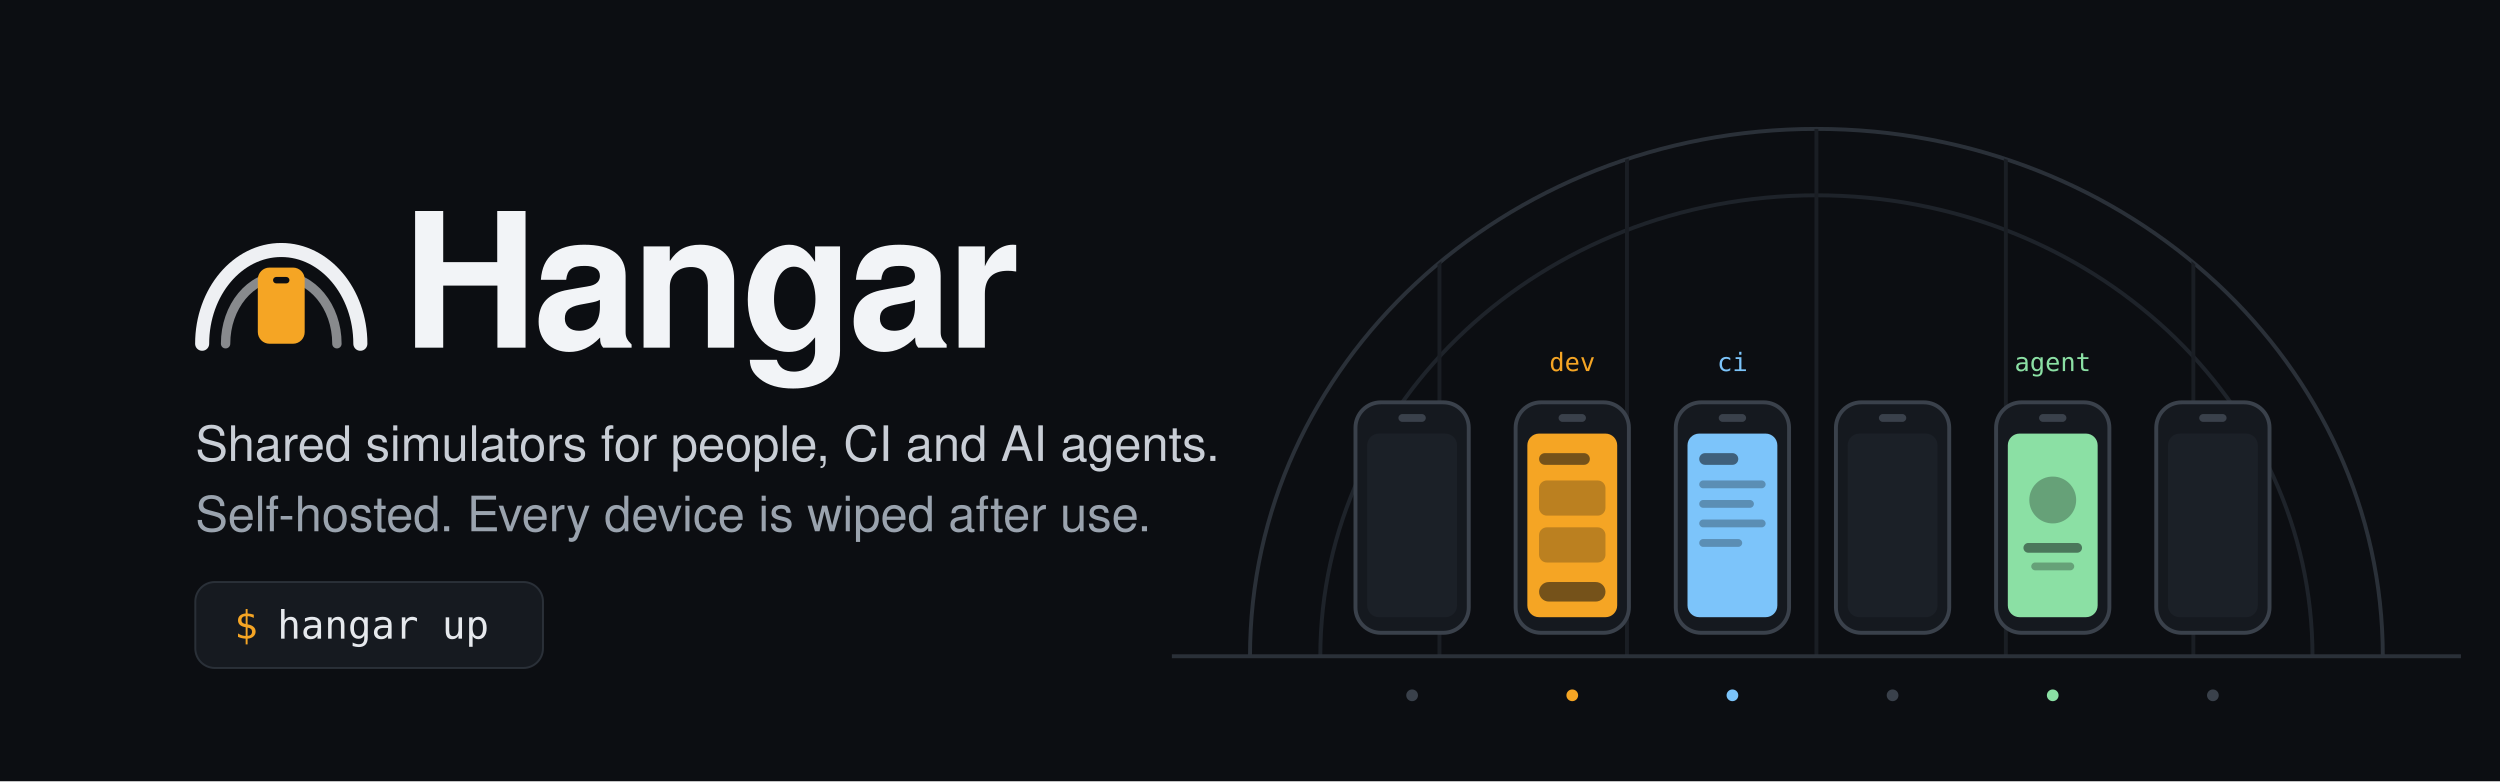
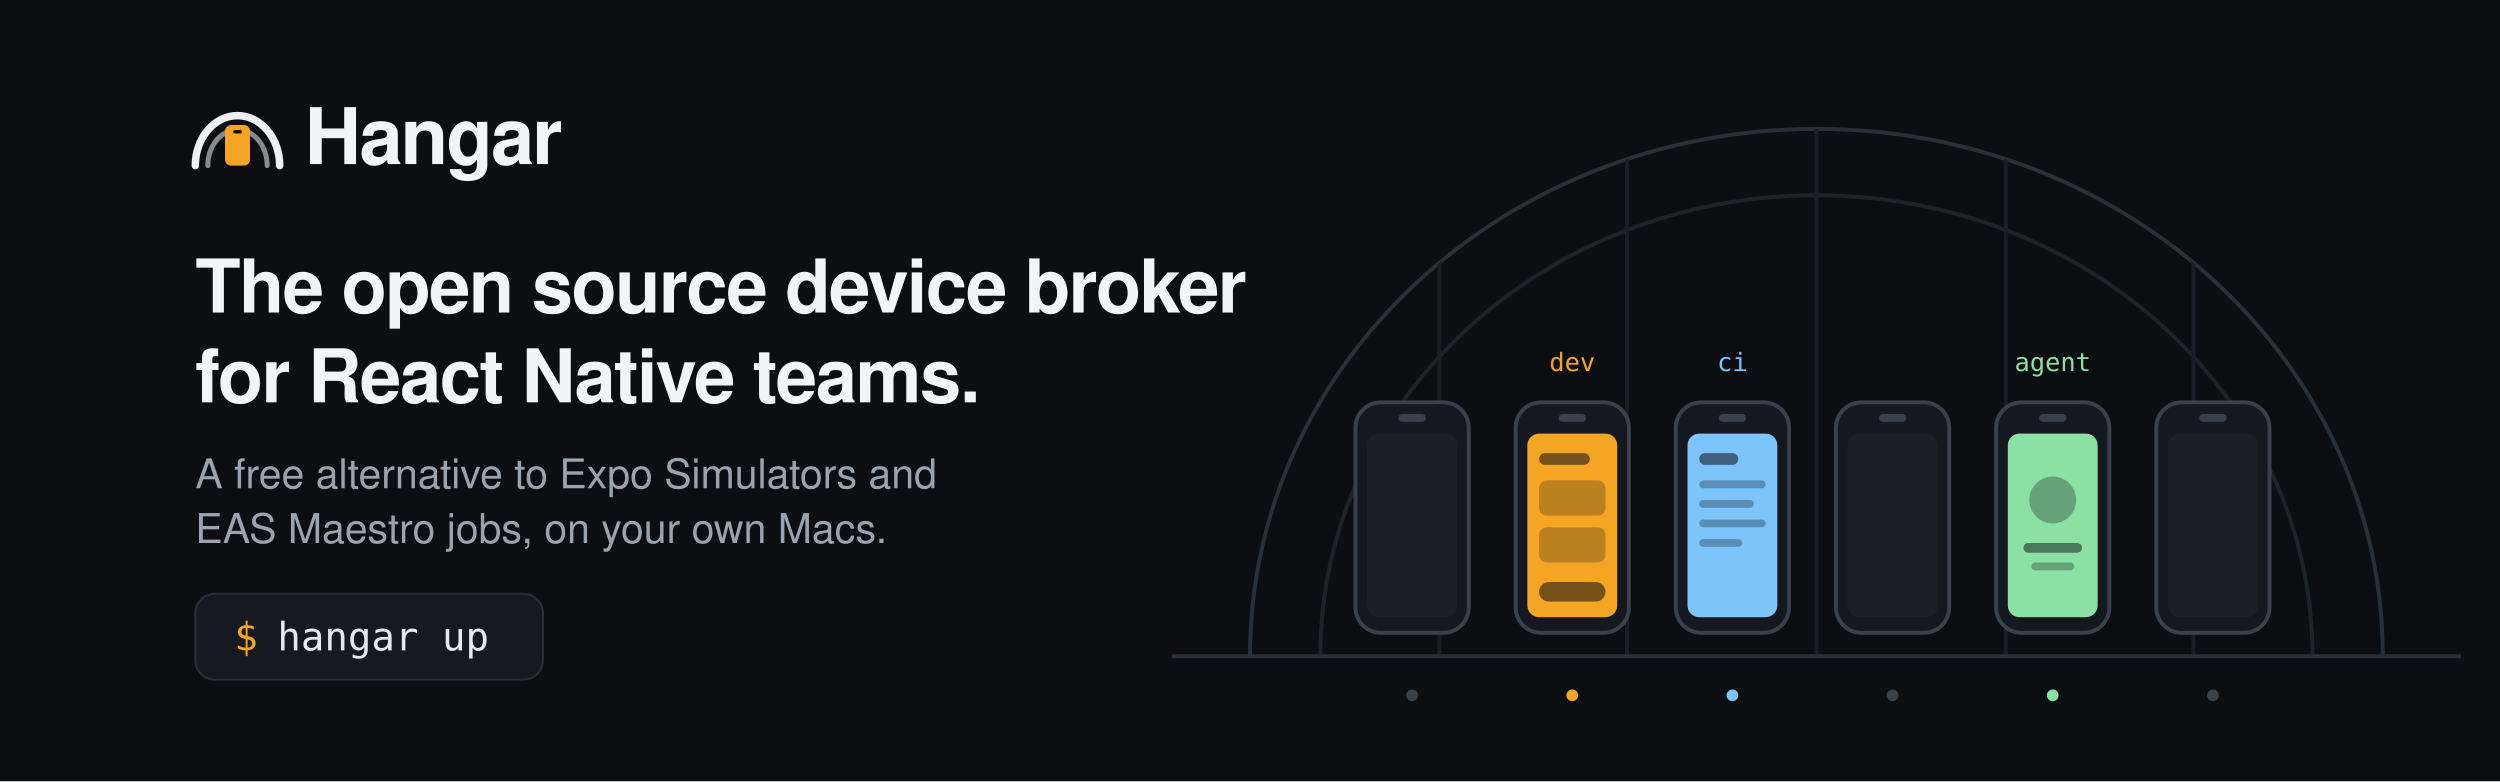
<svg xmlns="http://www.w3.org/2000/svg" width="1280" height="400" viewBox="0 0 1280 400">
  <defs>
    <clipPath id="arch">
      <path d="M640 336 A290 270 0 0 1 1220 336 Z" />
    </clipPath>
    <g id="phone">
      <rect x="0" y="0" width="58" height="118" rx="13" fill="#15191F" stroke="#3A414B" stroke-width="2" />
      <rect x="22" y="6" width="14" height="4" rx="2" fill="#3A414B" />
    </g>
  </defs>
  <rect width="1280" height="400" fill="#0C0E12" />
-   <g transform="translate(96 92) scale(3)">
+   <g transform="translate(96 40) scale(1.6)">
    <path d="M2.5 28 A13.5 16 0 0 1 29.5 28" fill="none" stroke="#EEF0F3" stroke-width="2.4" stroke-linecap="round" />
    <path d="M6.5 28 A9.5 11.5 0 0 1 25.5 28" fill="none" stroke="#EEF0F3" stroke-width="1.6" stroke-linecap="round" opacity=".55" />
    <rect x="12" y="15" width="8" height="13" rx="2" fill="#F5A524" />
    <rect x="14.6" y="16.6" width="2.8" height="1.1" rx=".55" fill="#0C0E12" />
  </g>
-   <text x="206" y="178" fill="#F2F4F7" font-family="-apple-system, 'SF Pro Display', 'Segoe UI', Helvetica, Arial, sans-serif" font-size="96" font-weight="700" letter-spacing="-3">Hangar</text>
-   <text x="100" y="236" fill="#C9CED6" font-family="-apple-system, 'SF Pro Text', 'Segoe UI', Helvetica, Arial, sans-serif" font-size="25">Shared simulators for people, CI and AI agents.</text>
-   <text x="100" y="272" fill="#9AA3AE" font-family="-apple-system, 'SF Pro Text', 'Segoe UI', Helvetica, Arial, sans-serif" font-size="25">Self-hosted. Every device is wiped after use.</text>
-   <rect x="100" y="298" width="178" height="44" rx="10" fill="#161A20" stroke="#2A3038" />
-   <text x="120" y="327" fill="#F5A524" font-family="'SF Mono', Menlo, Consolas, monospace" font-size="20">$</text>
-   <text x="142" y="327" fill="#E6E9ED" font-family="'SF Mono', Menlo, Consolas, monospace" font-size="20">hangar up</text>
+   <text x="156" y="84" fill="#F2F4F7" font-family="-apple-system, 'SF Pro Display', 'Segoe UI', Helvetica, Arial, sans-serif" font-size="40" font-weight="700" letter-spacing="-1.2">Hangar</text>
+   <text font-family="-apple-system, 'SF Pro Display', 'Segoe UI', Helvetica, Arial, sans-serif" font-size="38" font-weight="650" letter-spacing="-0.8" fill="#F2F4F7">
+     <tspan x="100" y="160">The open source device broker</tspan>
+     <tspan x="100" y="206">for React Native teams.</tspan>
+   </text>
+   <text font-family="-apple-system, 'SF Pro Text', 'Segoe UI', Helvetica, Arial, sans-serif" font-size="21" fill="#9AA3AE">
+     <tspan x="100" y="250">A free alternative to Expo Simulators and</tspan>
+     <tspan x="100" y="278">EAS Maestro jobs, on your own Macs.</tspan>
+   </text>
+   <rect x="100" y="304" width="178" height="44" rx="10" fill="#161A20" stroke="#2A3038" />
+   <text x="120" y="333" fill="#F5A524" font-family="'SF Mono', Menlo, Consolas, monospace" font-size="20">$</text>
+   <text x="142" y="333" fill="#E6E9ED" font-family="'SF Mono', Menlo, Consolas, monospace" font-size="20">hangar up</text>
  <g fill="none" stroke="#2A3038" stroke-width="2">
    <path d="M640 336 A290 270 0 0 1 1220 336" />
    <path d="M676 336 A254 236 0 0 1 1184 336" stroke="#1E232A" />
  </g>
  <g clip-path="url(#arch)" stroke="#1A1E24" stroke-width="2">
    <line x1="737" y1="0" x2="737" y2="336" />
    <line x1="833" y1="0" x2="833" y2="336" />
    <line x1="930" y1="0" x2="930" y2="336" />
    <line x1="1027" y1="0" x2="1027" y2="336" />
    <line x1="1123" y1="0" x2="1123" y2="336" />
  </g>
  <line x1="600" y1="336" x2="1260" y2="336" stroke="#2A3038" stroke-width="2" />
  <g transform="translate(694 206)">
    <use href="#phone" />
    <rect x="6" y="16" width="46" height="94" rx="6" fill="#1B2027" />
  </g>
  <g transform="translate(776 206)">
    <use href="#phone" />
    <rect x="6" y="16" width="46" height="94" rx="6" fill="#F5A524" />
    <rect x="12" y="26" width="26" height="6" rx="3" fill="#0C0E12" opacity=".55" />
    <rect x="12" y="40" width="34" height="18" rx="4" fill="#0C0E12" opacity=".25" />
    <rect x="12" y="64" width="34" height="18" rx="4" fill="#0C0E12" opacity=".25" />
    <rect x="12" y="92" width="34" height="10" rx="5" fill="#0C0E12" opacity=".55" />
  </g>
  <g transform="translate(858 206)">
    <use href="#phone" />
    <rect x="6" y="16" width="46" height="94" rx="6" fill="#7CC4FA" />
    <rect x="12" y="26" width="20" height="6" rx="3" fill="#0C0E12" opacity=".55" />
    <rect x="12" y="40" width="34" height="4" rx="2" fill="#0C0E12" opacity=".3" />
    <rect x="12" y="50" width="28" height="4" rx="2" fill="#0C0E12" opacity=".3" />
    <rect x="12" y="60" width="34" height="4" rx="2" fill="#0C0E12" opacity=".3" />
    <rect x="12" y="70" width="22" height="4" rx="2" fill="#0C0E12" opacity=".3" />
  </g>
  <g transform="translate(940 206)">
    <use href="#phone" />
    <rect x="6" y="16" width="46" height="94" rx="6" fill="#1B2027" />
  </g>
  <g transform="translate(1022 206)">
    <use href="#phone" />
    <rect x="6" y="16" width="46" height="94" rx="6" fill="#8BE0A4" />
    <circle cx="29" cy="50" r="12" fill="#0C0E12" opacity=".3" />
    <rect x="14" y="72" width="30" height="5" rx="2.5" fill="#0C0E12" opacity=".5" />
    <rect x="18" y="82" width="22" height="4" rx="2" fill="#0C0E12" opacity=".3" />
  </g>
  <g transform="translate(1104 206)">
    <use href="#phone" />
    <rect x="6" y="16" width="46" height="94" rx="6" fill="#1B2027" />
  </g>
  <g font-family="'SF Mono', Menlo, Consolas, monospace" font-size="13" text-anchor="middle">
    <text x="805" y="190" fill="#F5A524">dev</text>
    <text x="887" y="190" fill="#7CC4FA">ci</text>
    <text x="1051" y="190" fill="#8BE0A4">agent</text>
  </g>
  <g fill="#3A414B">
    <circle cx="723" cy="356" r="3" />
    <circle cx="969" cy="356" r="3" />
    <circle cx="1133" cy="356" r="3" />
  </g>
  <g>
    <circle cx="805" cy="356" r="3" fill="#F5A524" />
    <circle cx="887" cy="356" r="3" fill="#7CC4FA" />
    <circle cx="1051" cy="356" r="3" fill="#8BE0A4" />
  </g>
</svg>
